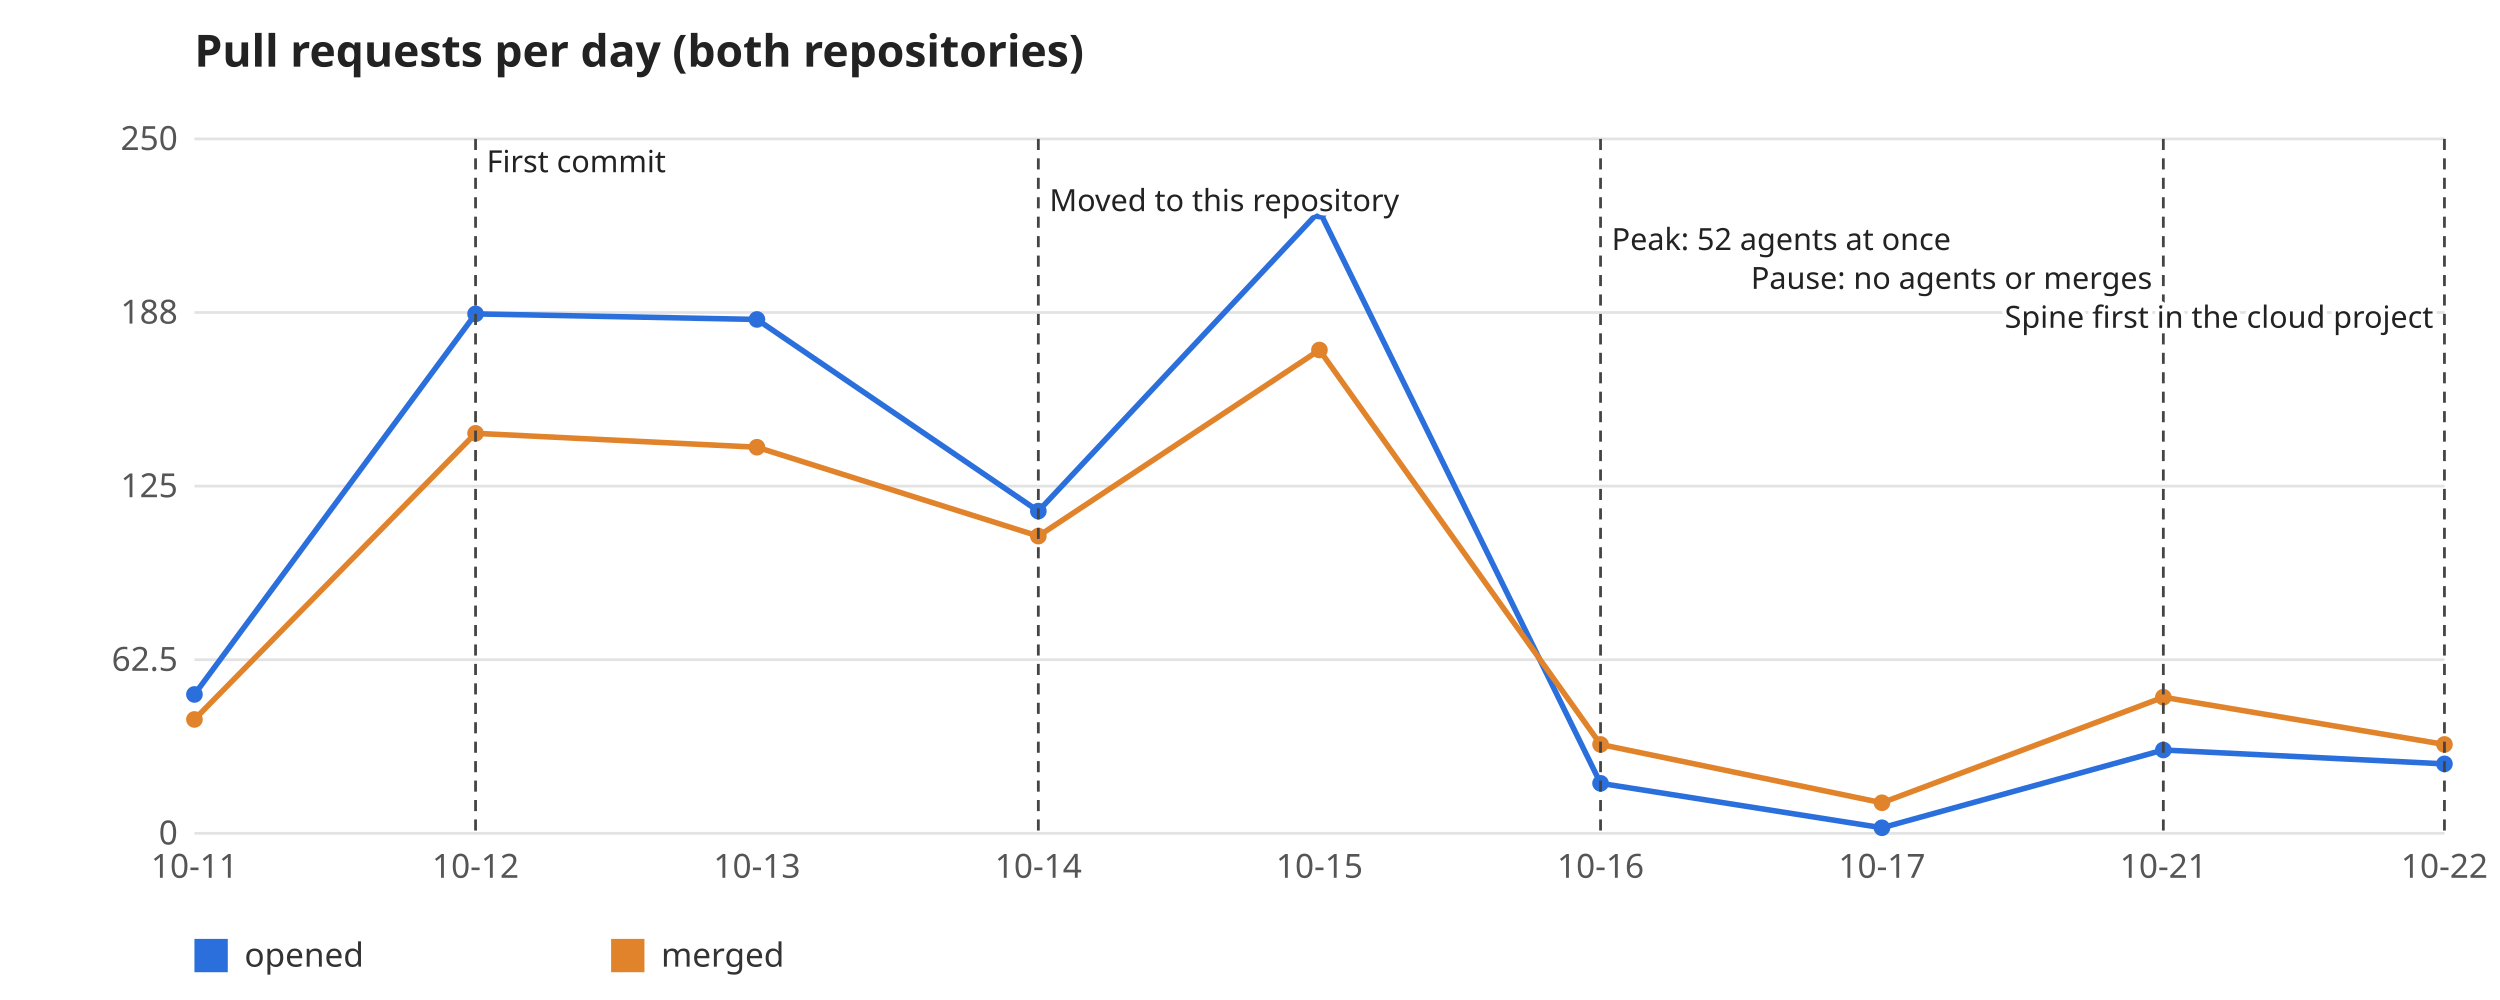
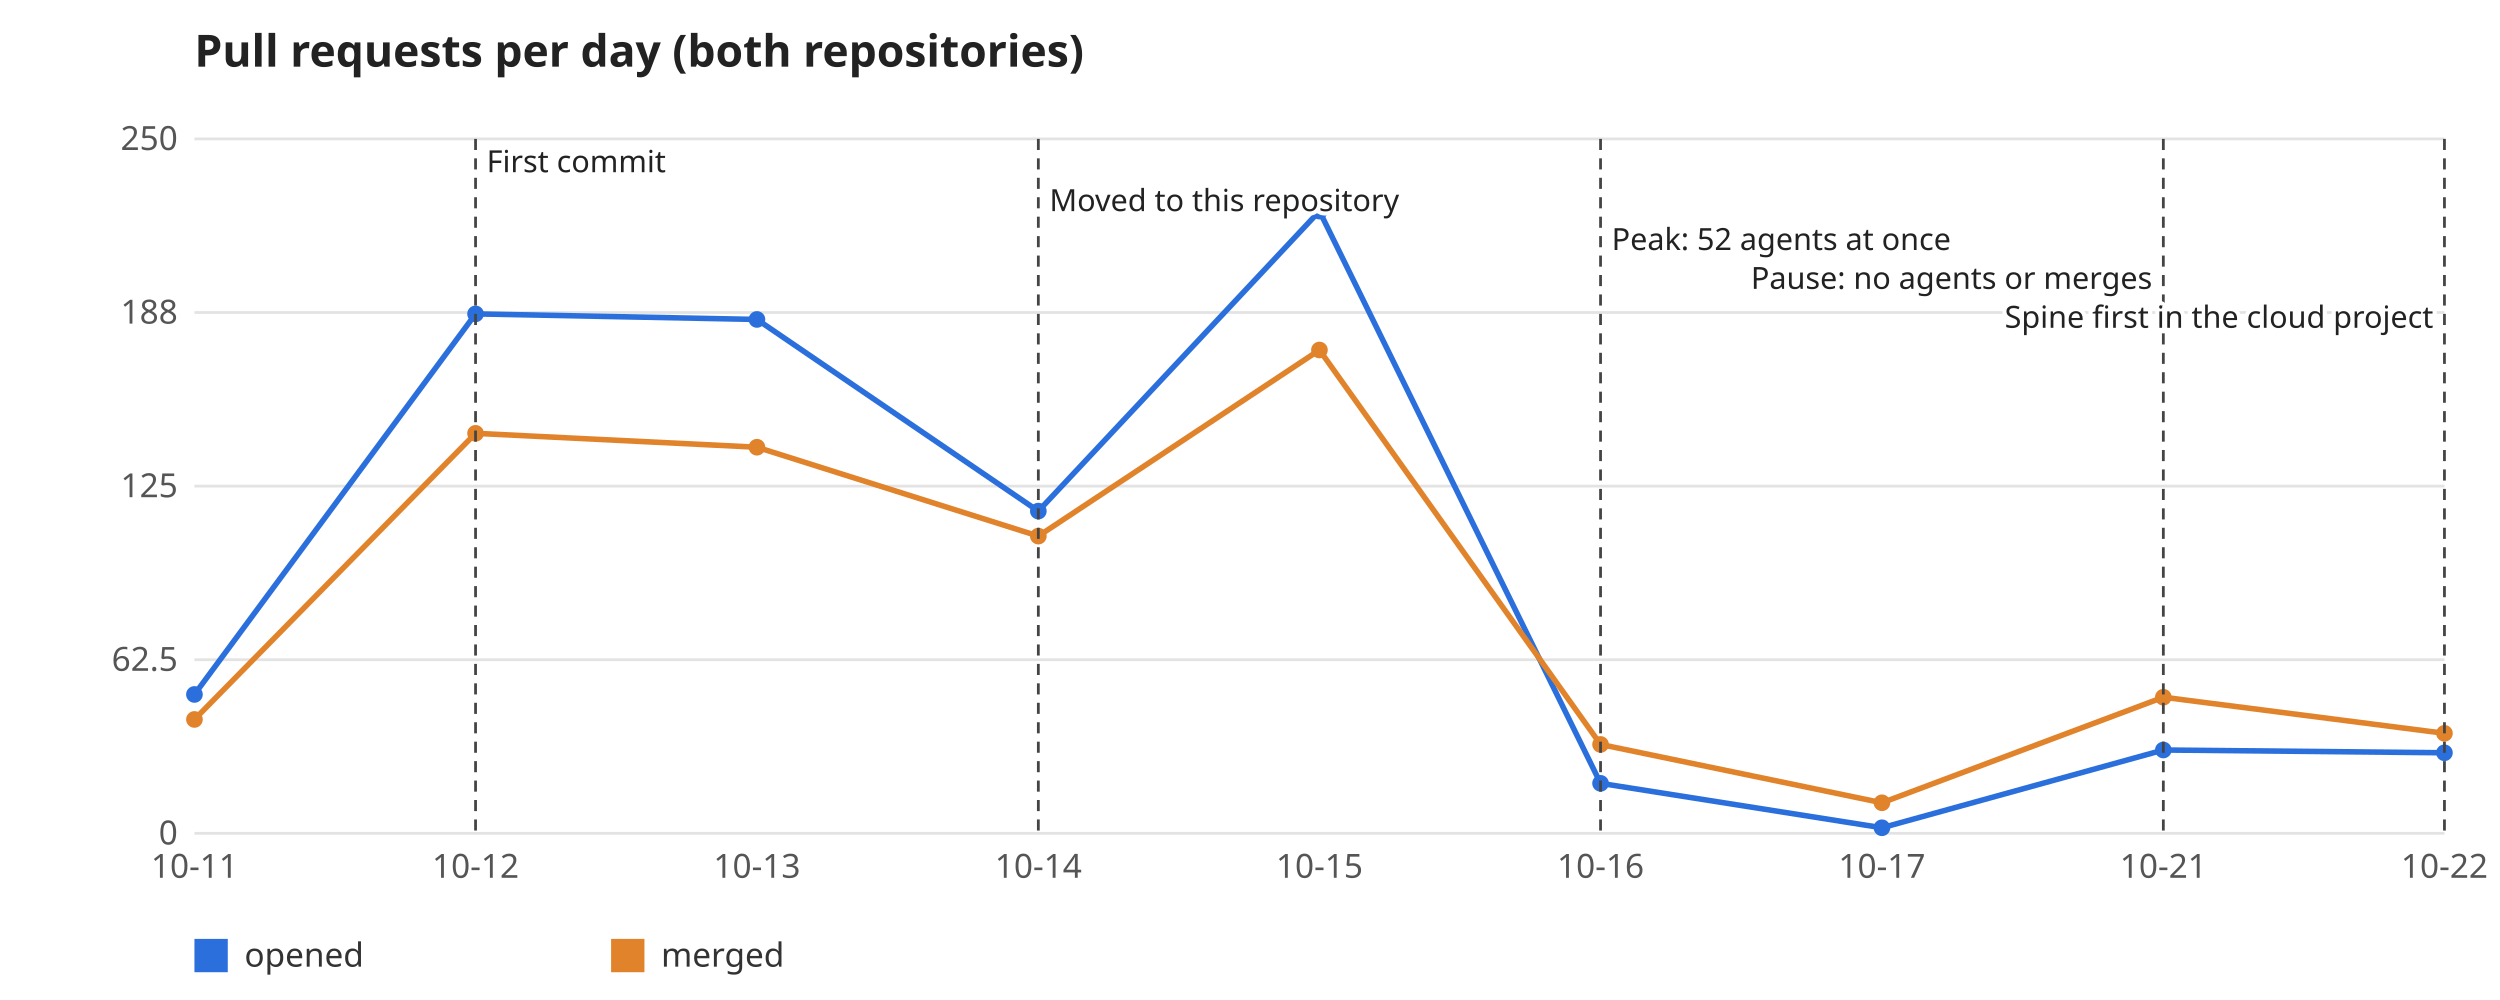
<svg xmlns="http://www.w3.org/2000/svg" viewBox="0 0 900 360" width="900" height="360" font-family="sans-serif" font-size="12">
  <rect width="900" height="360" fill="#fff" />
  <text x="70" y="24" font-size="16" font-weight="bold" fill="#222">Pull requests per day (both repositories)</text>
  <line x1="70" x2="880" y1="300.0" y2="300.0" stroke="#e3e3e3" />
  <text x="64" y="304.0" text-anchor="end" fill="#555">0</text>
  <line x1="70" x2="880" y1="237.5" y2="237.5" stroke="#e3e3e3" />
  <text x="64" y="241.5" text-anchor="end" fill="#555">62.5</text>
  <line x1="70" x2="880" y1="175.0" y2="175.0" stroke="#e3e3e3" />
  <text x="64" y="179.0" text-anchor="end" fill="#555">125</text>
  <line x1="70" x2="880" y1="112.5" y2="112.5" stroke="#e3e3e3" />
  <text x="64" y="116.5" text-anchor="end" fill="#555">188</text>
  <line x1="70" x2="880" y1="50.0" y2="50.0" stroke="#e3e3e3" />
  <text x="64" y="54.0" text-anchor="end" fill="#555">250</text>
  <text x="70.0" y="316" text-anchor="middle" fill="#555">10-11</text>
  <text x="171.2" y="316" text-anchor="middle" fill="#555">10-12</text>
  <text x="272.5" y="316" text-anchor="middle" fill="#555">10-13</text>
  <text x="373.8" y="316" text-anchor="middle" fill="#555">10-14</text>
  <text x="475.0" y="316" text-anchor="middle" fill="#555">10-15</text>
  <text x="576.2" y="316" text-anchor="middle" fill="#555">10-16</text>
  <text x="677.5" y="316" text-anchor="middle" fill="#555">10-17</text>
  <text x="778.8" y="316" text-anchor="middle" fill="#555">10-21</text>
  <text x="880.0" y="316" text-anchor="middle" fill="#555">10-22</text>
-   <polyline points="70.0,250.0 171.2,113.0 272.5,115.0 373.8,184.0 475.0,76.0 576.2,282.0 677.5,298.0 778.8,270.0 880.0,275.0" fill="none" stroke="#2a6fdb" stroke-width="2" />
+   <polyline points="70.0,250.0 171.2,113.0 272.5,115.0 373.8,184.0 475.0,76.0 576.2,282.0 677.5,298.0 778.8,270.0 880.0,271.0" fill="none" stroke="#2a6fdb" stroke-width="2" />
  <circle cx="70.0" cy="250.0" r="3" fill="#2a6fdb" />
  <circle cx="171.2" cy="113.0" r="3" fill="#2a6fdb" />
  <circle cx="272.5" cy="115.0" r="3" fill="#2a6fdb" />
  <circle cx="373.8" cy="184.0" r="3" fill="#2a6fdb" />
  <circle cx="475.0" cy="76.0" r="3" fill="#2a6fdb" />
  <circle cx="576.2" cy="282.0" r="3" fill="#2a6fdb" />
  <circle cx="677.5" cy="298.0" r="3" fill="#2a6fdb" />
  <circle cx="778.8" cy="270.0" r="3" fill="#2a6fdb" />
-   <circle cx="880.0" cy="275.0" r="3" fill="#2a6fdb" />
-   <polyline points="70.0,259.0 171.2,156.0 272.5,161.0 373.8,193.0 475.0,126.0 576.2,268.0 677.5,289.0 778.8,251.0 880.0,268.0" fill="none" stroke="#e0832b" stroke-width="2" />
+   <circle cx="880.0" cy="271.0" r="3" fill="#2a6fdb" />
+   <polyline points="70.0,259.0 171.2,156.0 272.5,161.0 373.8,193.0 475.0,126.0 576.2,268.0 677.5,289.0 778.8,251.0 880.0,264.0" fill="none" stroke="#e0832b" stroke-width="2" />
  <circle cx="70.0" cy="259.0" r="3" fill="#e0832b" />
  <circle cx="171.2" cy="156.0" r="3" fill="#e0832b" />
  <circle cx="272.5" cy="161.0" r="3" fill="#e0832b" />
  <circle cx="373.8" cy="193.0" r="3" fill="#e0832b" />
  <circle cx="475.0" cy="126.0" r="3" fill="#e0832b" />
  <circle cx="576.2" cy="268.0" r="3" fill="#e0832b" />
  <circle cx="677.5" cy="289.0" r="3" fill="#e0832b" />
  <circle cx="778.8" cy="251.0" r="3" fill="#e0832b" />
-   <circle cx="880.0" cy="268.0" r="3" fill="#e0832b" />
+   <circle cx="880.0" cy="264.0" r="3" fill="#e0832b" />
  <line x1="171.2" x2="171.2" y1="50" y2="300" stroke="#444" stroke-dasharray="4 3" />
  <text x="175.2" y="62" text-anchor="start" font-size="11" fill="#222" stroke="#fff" stroke-width="3" paint-order="stroke">First commit</text>
  <line x1="373.8" x2="373.8" y1="50" y2="300" stroke="#444" stroke-dasharray="4 3" />
  <text x="377.8" y="76" text-anchor="start" font-size="11" fill="#222" stroke="#fff" stroke-width="3" paint-order="stroke">Moved to this repository</text>
  <line x1="576.2" x2="576.2" y1="50" y2="300" stroke="#444" stroke-dasharray="4 3" />
  <text x="580.2" y="90" text-anchor="start" font-size="11" fill="#222" stroke="#fff" stroke-width="3" paint-order="stroke">Peak: 52 agents at once</text>
  <line x1="778.8" x2="778.8" y1="50" y2="300" stroke="#444" stroke-dasharray="4 3" />
  <text x="774.8" y="104" text-anchor="end" font-size="11" fill="#222" stroke="#fff" stroke-width="3" paint-order="stroke">Pause: no agents or merges</text>
  <line x1="880.0" x2="880.0" y1="50" y2="300" stroke="#444" stroke-dasharray="4 3" />
  <text x="876.0" y="118" text-anchor="end" font-size="11" fill="#222" stroke="#fff" stroke-width="3" paint-order="stroke">Spine first in the cloud project</text>
  <rect x="70" y="338" width="12" height="12" fill="#2a6fdb" />
  <text x="88" y="348" fill="#333">opened</text>
  <rect x="220" y="338" width="12" height="12" fill="#e0832b" />
  <text x="238" y="348" fill="#333">merged</text>
</svg>
